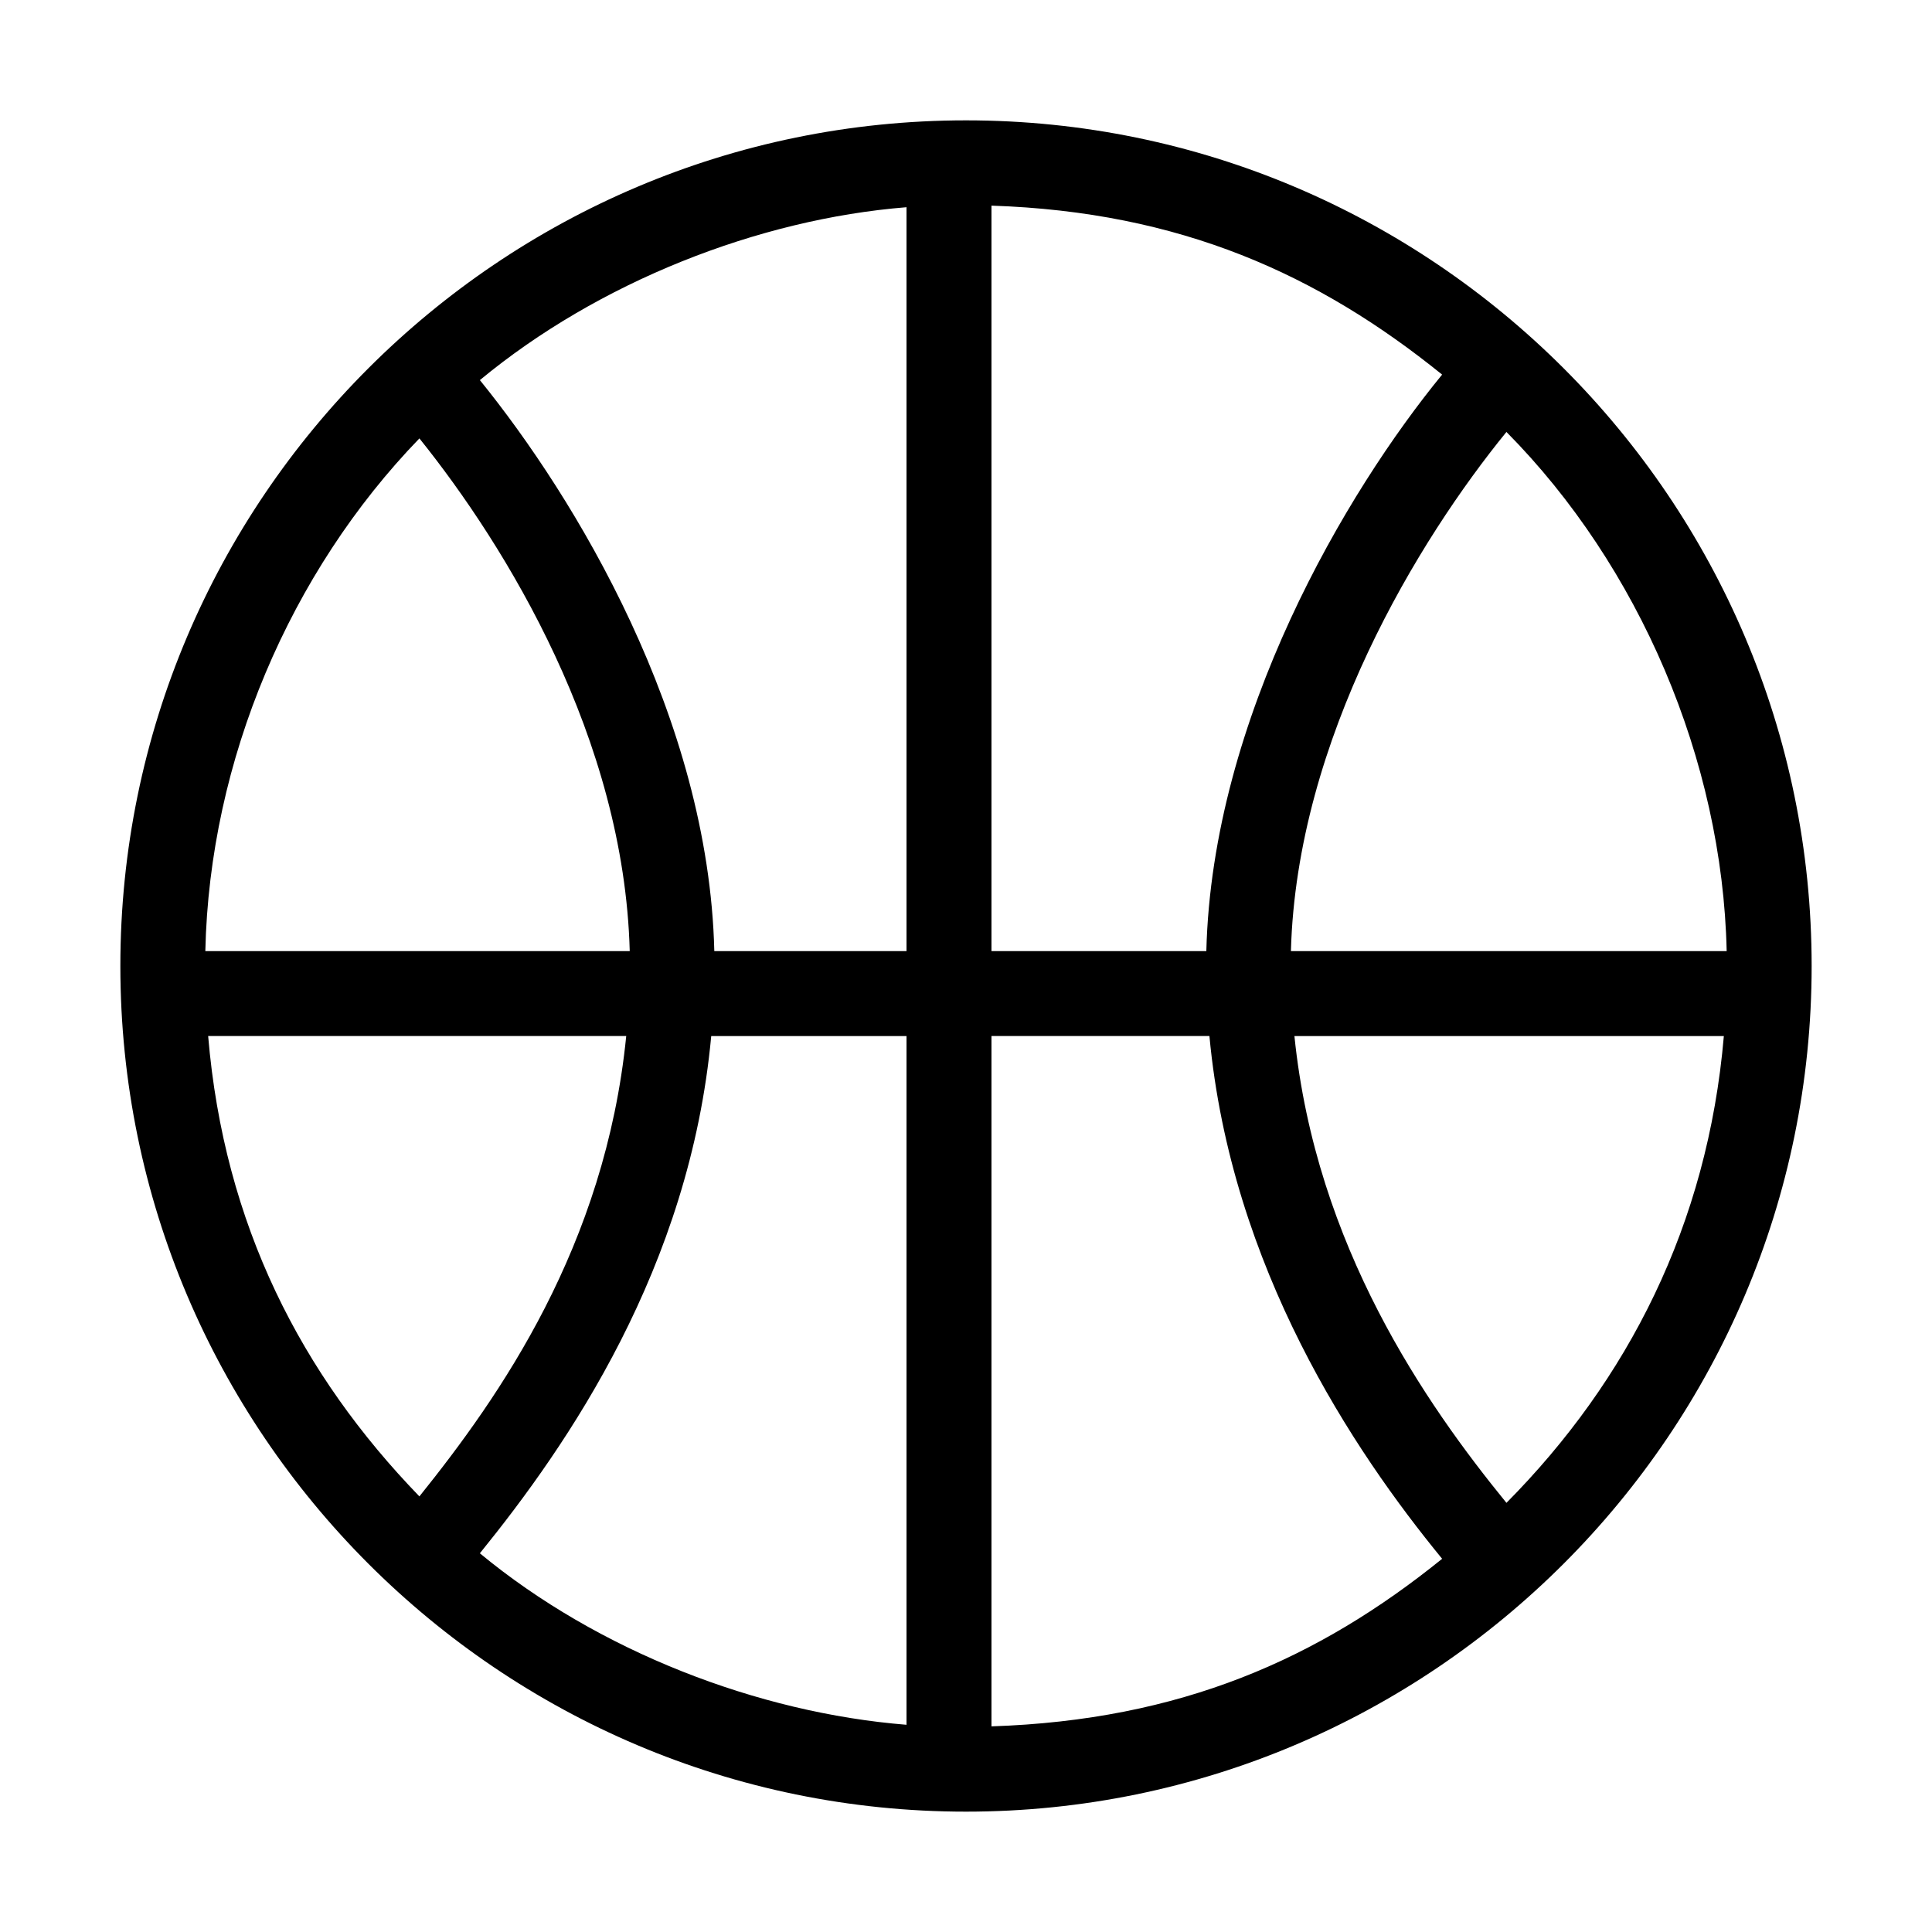
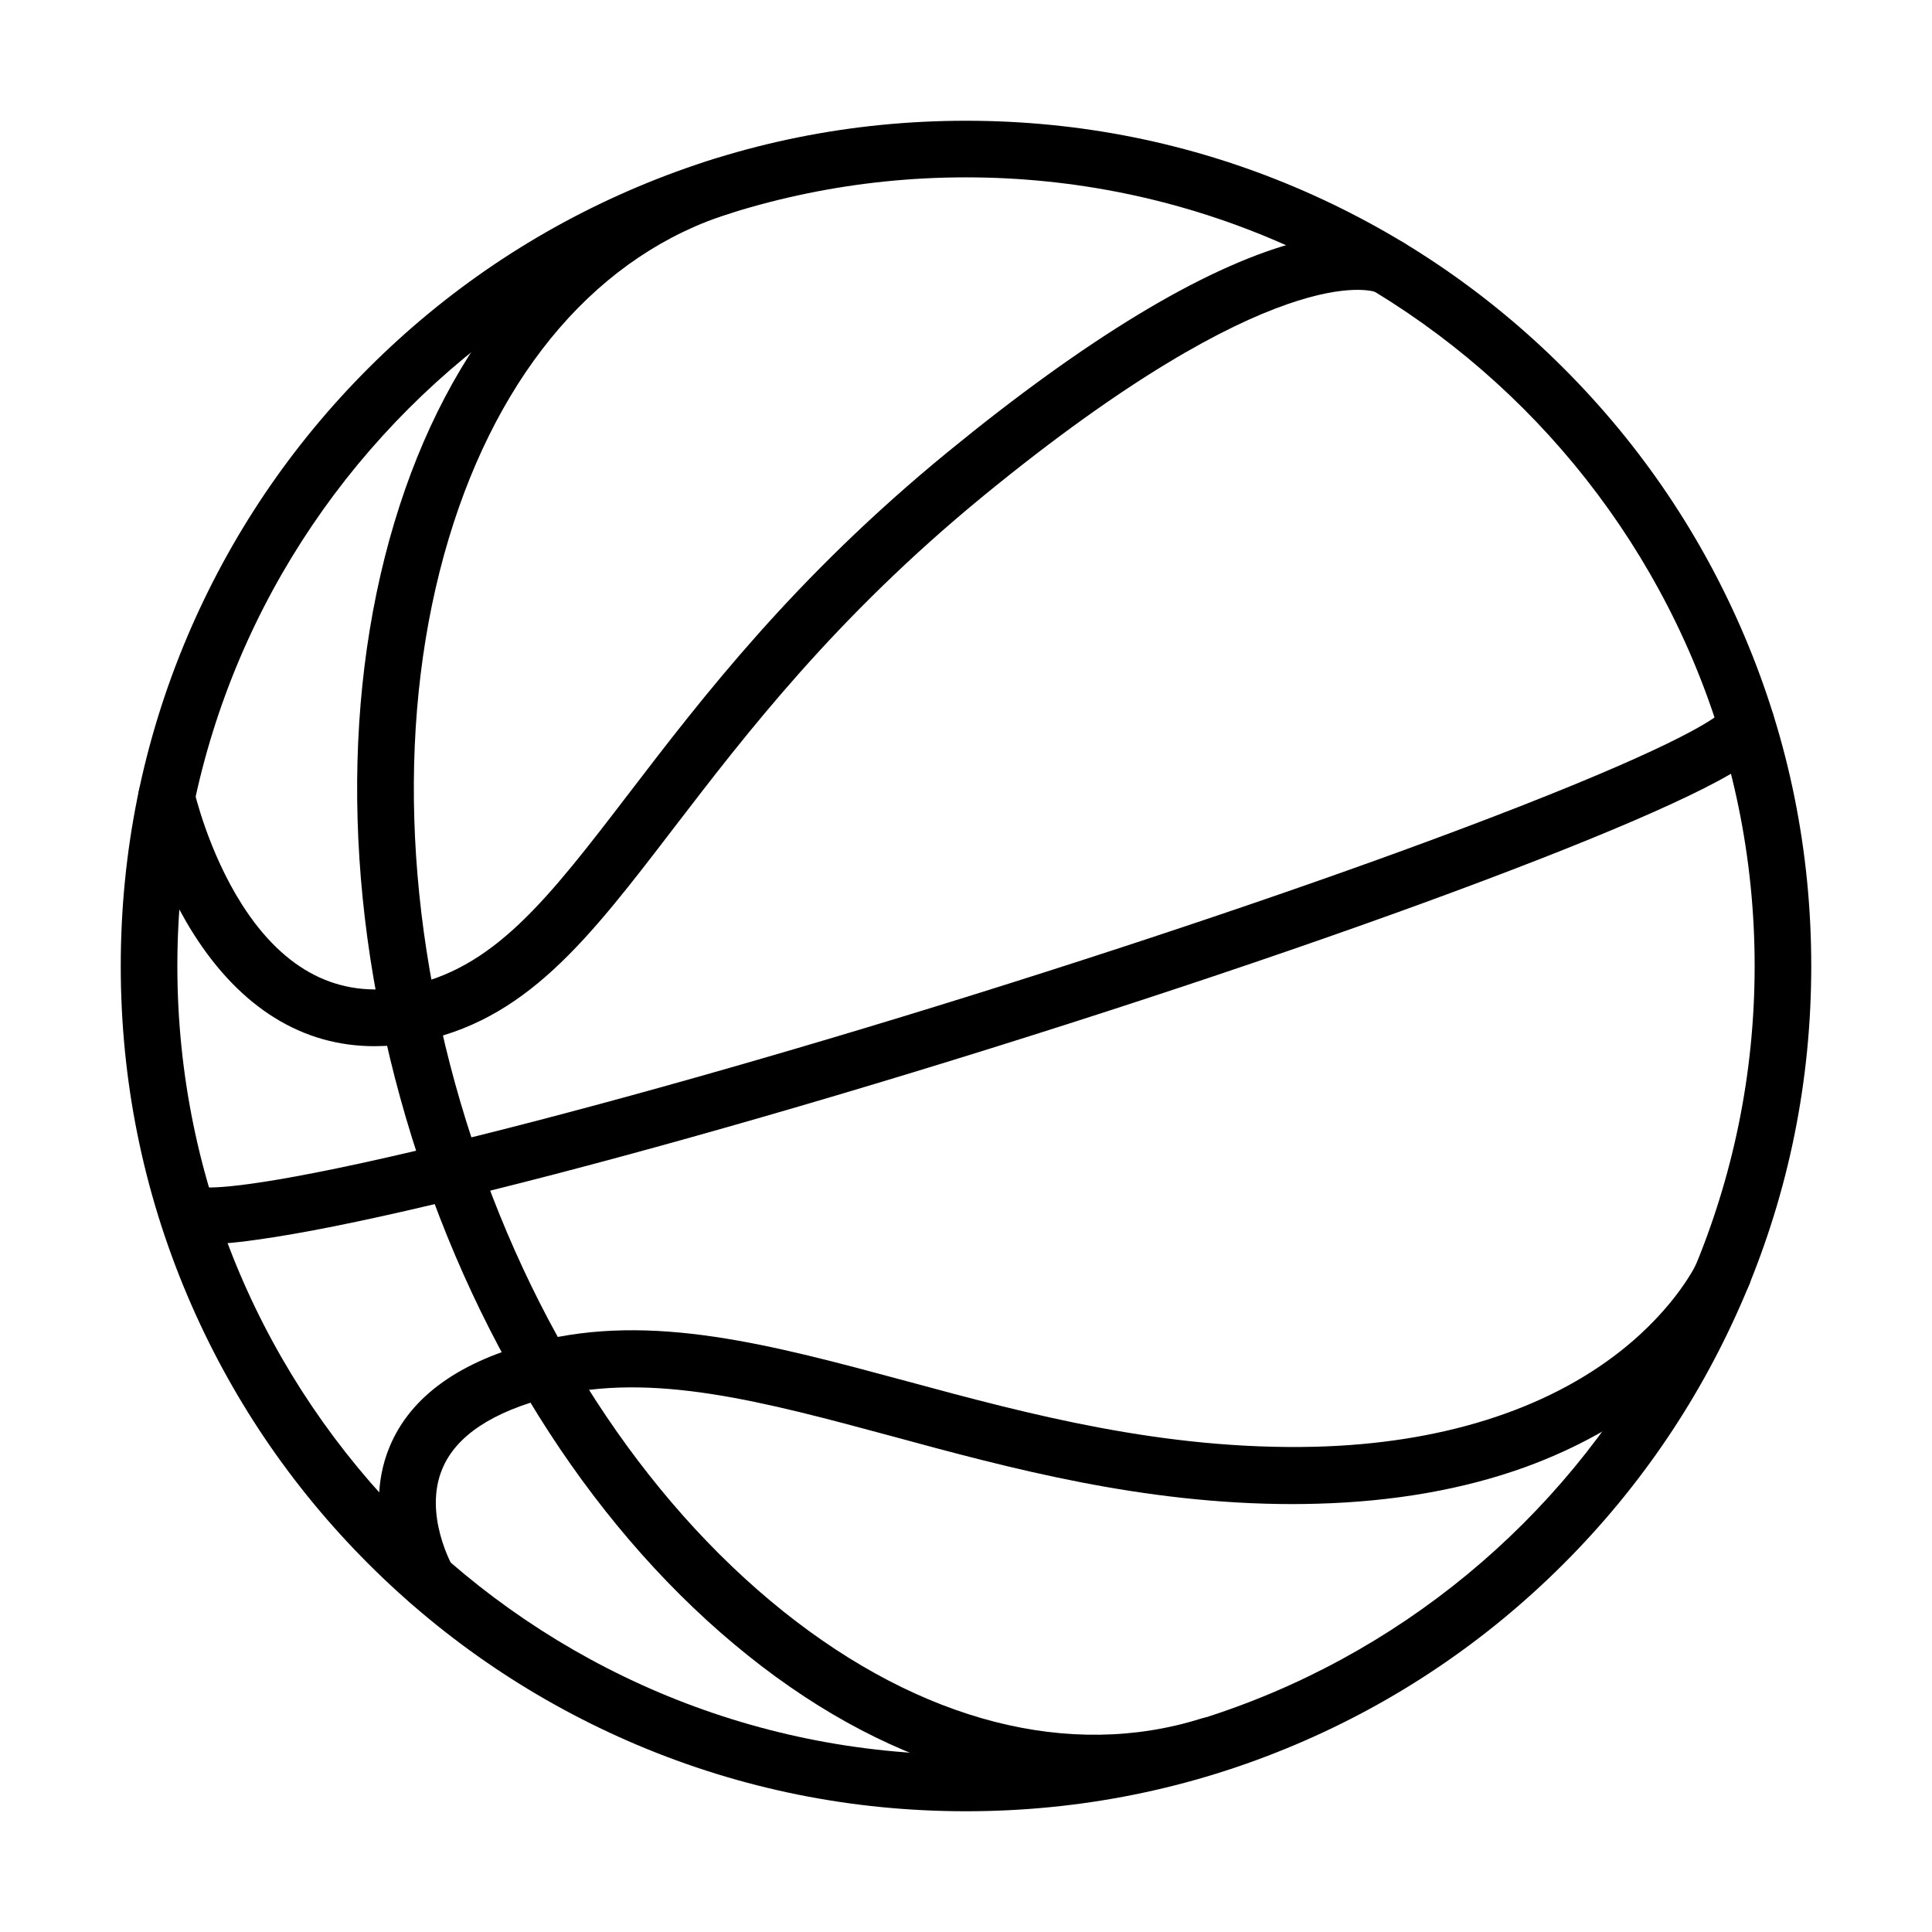
- <svg xmlns="http://www.w3.org/2000/svg" t="1636703321211" class="icon" viewBox="0 0 1024 1024" version="1.1" p-id="100073" width="200" height="200">
+ <svg xmlns="http://www.w3.org/2000/svg" t="1648327384848" class="icon" viewBox="0 0 1024 1024" version="1.1" p-id="4569" width="200" height="200">
  <defs>
-     <style type="text/css" />
+     <style type="text/css">@font-face { font-family: feedback-iconfont; src: url("//at.alicdn.com/t/font_1031158_u69w8yhxdu.woff2?t=1630033759944") format("woff2"), url("//at.alicdn.com/t/font_1031158_u69w8yhxdu.woff?t=1630033759944") format("woff"), url("//at.alicdn.com/t/font_1031158_u69w8yhxdu.ttf?t=1630033759944") format("truetype"); }
+ </style>
  </defs>
-   <path d="M512 63.792c-247.139 0-448.208 201.069-448.208 448.208s201.069 448.208 448.208 448.208 448.208-201.069 448.208-448.208S759.138 63.792 512 63.792zM915.171 504.098 684.211 504.098c3.053-112.564 67.821-218.192 114.233-275.154C868.81 299.984 912.925 402.791 915.171 504.098zM525.5 504.098 525.5 108.992c100.284 3.316 173.231 36.514 238.857 89.557-50.63 61.76-121.941 181.729-124.974 305.549L525.5 504.098zM480.475 504.098l-101.877 0c-2.987-123.82-73.766-240.348-124.254-302.633 62.623-51.822 147.337-85.329 226.131-91.635L480.475 504.098zM480.475 549.124l0 365.046c-78.795-6.306-163.513-39.067-226.137-90.892 46.872-57.811 111.321-151.356 122.625-274.153L480.475 549.125zM525.5 549.124l115.518 0c11.49 122.797 76.287 219.68 123.343 277.069-65.626 53.045-138.577 85.498-238.861 88.814L525.5 549.124zM222.294 232.365c46.187 57.505 108.484 159.169 111.476 271.733L108.829 504.098C111.039 402.791 153.852 303.086 222.294 232.365zM110.325 549.124l221.588 0c-11.161 111.54-67.177 191.156-109.623 244C159.901 728.656 118.783 649.408 110.325 549.124zM798.448 796.546c-42.724-52.435-100.974-135.881-112.378-247.421l227.606 0C905.065 649.408 862.688 731.687 798.448 796.546z" p-id="100074" />
+   <path d="M512 960c-60.5 0-119.1-11.8-174.4-35.2-53.3-22.6-101.3-54.9-142.4-96s-73.4-89-96-142.4C75.8 631.1 64 572.5 64 512s11.8-119.1 35.2-174.4c22.6-53.3 54.9-101.3 96-142.4s89-73.4 142.4-96C392.9 75.8 451.5 64 512 64s119.1 11.8 174.4 35.2c53.3 22.6 101.3 54.9 142.4 96s73.4 89 96 142.4C948.2 392.9 960 451.5 960 512s-11.8 119.1-35.2 174.4c-22.6 53.3-54.9 101.3-96 142.4s-89 73.4-142.4 96C631.1 948.2 572.5 960 512 960z m0-866C281.5 94 94 281.5 94 512s187.5 418 418 418 418-187.5 418-418S742.5 94 512 94z" p-id="4570" />
+   <path d="M580.4 949.5c-20.3 0-41-2.8-62-8.3-41.8-11-82.8-32.4-121.9-63.7-79.4-63.5-142.6-160.8-178-274S179.8 374.4 209 277c14.4-48 35.9-88.9 64.1-121.7 29.5-34.5 65-58.3 105.4-71 7.9-2.5 16.3 1.9 18.8 9.8s-1.9 16.3-9.8 18.8c-69.7 21.7-122.8 83.1-149.7 172.7-27.5 91.7-24.2 201.4 9.4 309s93.3 199.7 168 259.5c73.1 58.4 151.7 78.6 221.4 56.8 7.9-2.5 16.3 1.9 18.8 9.8s-1.9 16.3-9.8 18.8c-21.2 6.7-43 10-65.2 10z" p-id="4571" />
+   <path d="M111 659.3h-2.5c-13.3-0.4-21.4-5.1-24.1-13.8-2.5-7.9 1.9-16.3 9.8-18.8 4.9-1.5 10-0.4 13.8 2.6 6.8 0.5 34.1-0.2 131.4-23.9 77.1-18.8 175.6-46.6 277.3-78.4 101.7-31.8 198.5-64.9 272.6-93.3 93.5-35.8 116.4-50.8 121.7-55.1 1.4-4.6 5-8.4 9.9-10 7.9-2.5 16.3 1.9 18.8 9.8 2.7 8.8-1.3 17.2-12 25.1-5.6 4.1-13.6 8.8-24.5 14.3-20.2 10.2-49.4 22.8-87 37.5-76.7 30-179.9 65.6-290.6 100.2-110.7 34.6-215.8 64-296 82.9-39.3 9.3-70.5 15.5-92.9 18.6-10.6 1.6-19.1 2.3-25.7 2.3z m2-22.8z m798-249.1zM198.4 554.5c-38.1 0-70.9-20.3-95.8-59.5-20.9-33-28.7-67.9-29-69.4-1.8-8.1 3.4-16.1 11.5-17.9 8.1-1.8 16.1 3.4 17.8 11.4 0.1 0.3 7.2 31.8 25.4 60.4 22.5 35.2 51.4 49.8 85.8 43.5 47.5-8.8 76.1-46.2 119.4-102.7 38.9-50.8 87.3-114 168.9-180.8C575.6 179.6 637 142.4 684.9 129c37.9-10.6 55.1-2.8 59.5-0.1 7.1 4.3 9.3 13.6 5 20.6-4.2 6.8-12.9 9.1-19.9 5.4-2.5-1-54.7-17.8-208.1 107.8-78.8 64.6-126 126.3-164 175.8-45.8 59.8-78.9 103.1-137.8 114-7.2 1.4-14.3 2-21.2 2zM729.7 155z m-0.8-0.4z m-0.1 0c0.1 0 0.1 0 0 0 0.1 0 0.1 0 0 0z m0 0zM227 852.9c-5.1 0-10.1-2.6-12.9-7.4-1-1.6-23.5-40.4-7.6-78.7 11.1-26.7 37.3-45.5 77.9-55.7 61.2-15.5 124 1.5 196.7 21.1 63.6 17.2 135.7 36.6 216.1 34.6 65.8-1.7 121.7-19.2 161.6-50.6 30-23.6 40.7-47.1 40.8-47.3 3.3-7.6 12.1-11 19.7-7.7s11.1 12.2 7.8 19.8c-0.5 1.2-13 29.3-48 57.5-20.2 16.2-43.9 29.3-70.4 39-32.8 11.9-70 18.4-110.6 19.5-4.3 0.1-8.6 0.2-12.8 0.2-79.5 0-149.7-18.9-211.9-35.8-68.6-18.5-127.9-34.6-181.5-21-30.9 7.8-50.3 20.7-57.5 38.2-10.1 24.2 5.5 51.7 5.7 51.9 4.2 7.1 1.9 16.3-5.3 20.6-2.6 1.2-5.2 1.8-7.8 1.8z" p-id="4572" />
</svg>
